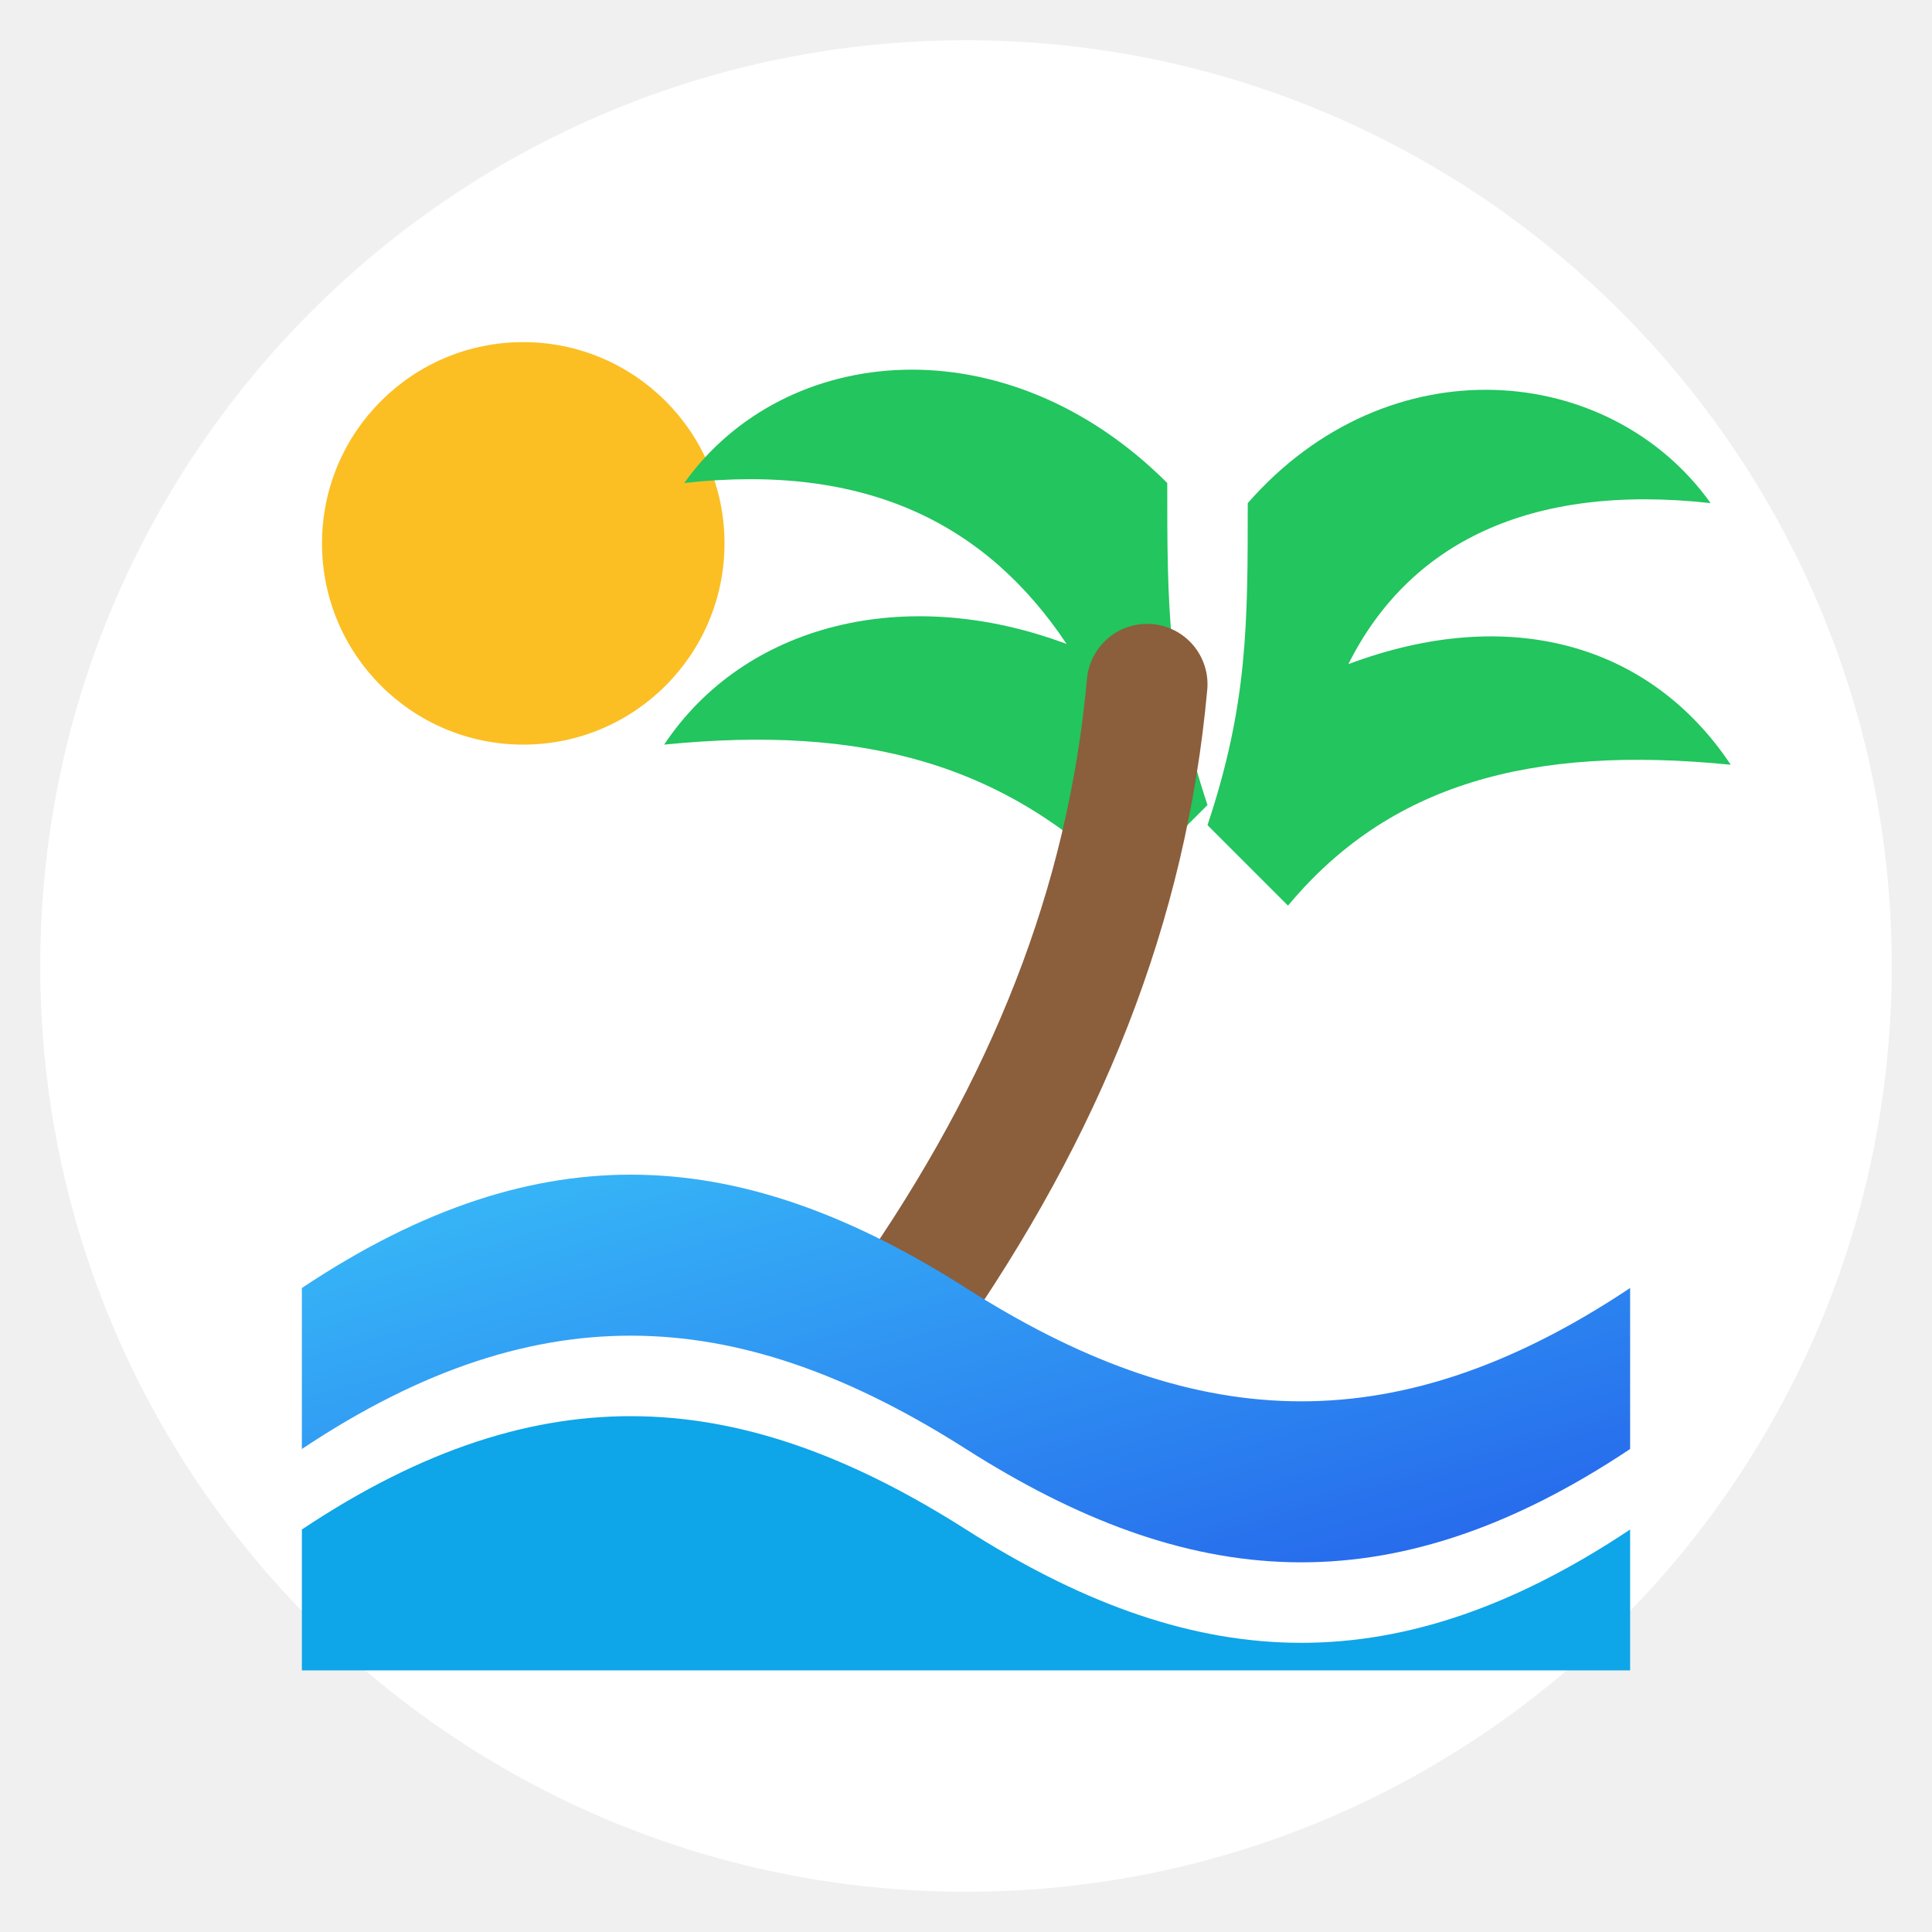
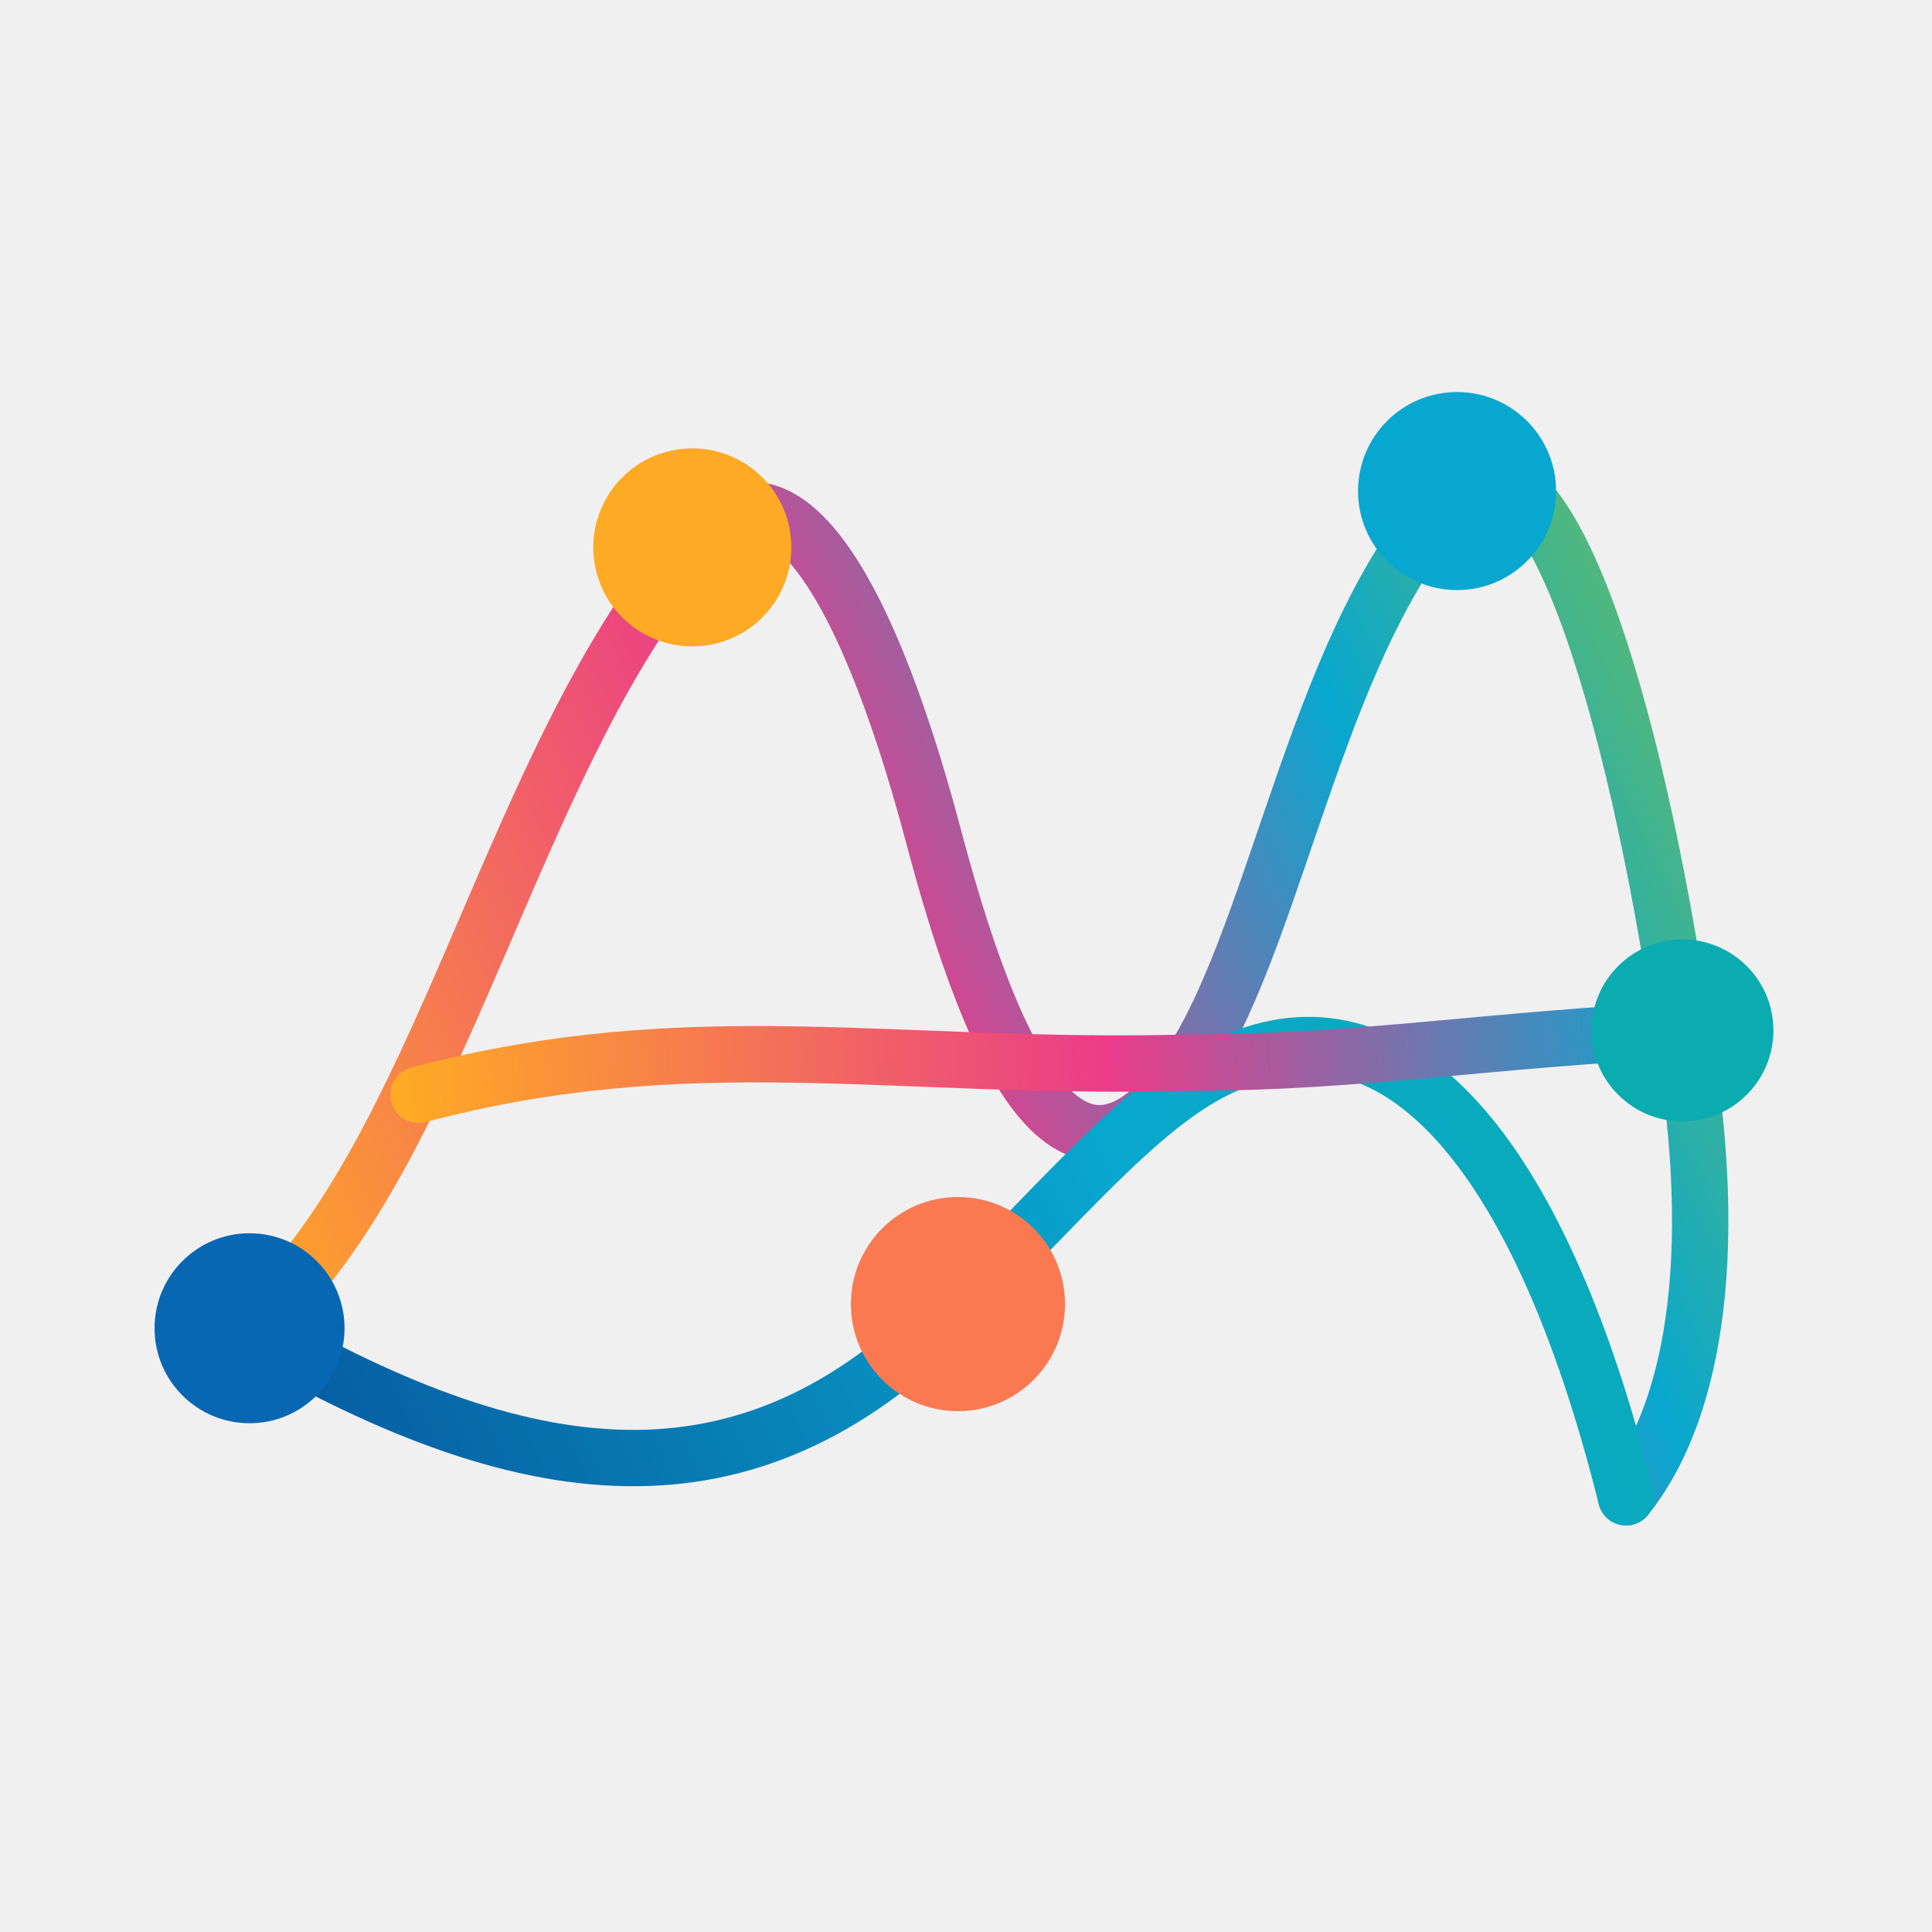
- <svg xmlns="http://www.w3.org/2000/svg" viewBox="0 0 96 96" role="img" aria-label="Morro Digital">
-   <defs>
-     <linearGradient id="sea" x1="0" y1="0" x2="1" y2="1">
-       <stop offset="0" stop-color="#38bdf8" />
-       <stop offset="1" stop-color="#2563eb" />
-     </linearGradient>
-   </defs>
-   <circle cx="48" cy="48" r="46" fill="#fff" />
-   <circle cx="26" cy="27" r="10" fill="#fbbf24" />
-   <g fill="#22c55e">
-     <path d="M58 24c-8-8-19-7-24 0 9-1 15 2 19 8-8-3-16-1-20 5 10-1 17 1 23 7l4-4c-2-6-2-10-2-16Z" />
-     <path d="M62 25c7-8 18-7 23 0-9-1-15 2-18 8 8-3 15-1 19 5-10-1-17 1-22 7l-4-4c2-6 2-10 2-16Z" />
+ <svg xmlns="http://www.w3.org/2000/svg" width="240" height="240" viewBox="0 0 240 240" role="img" aria-label="morro symbol">
+   <g>
+     <defs>
+       <linearGradient id="g-local" gradientUnits="userSpaceOnUse" x1="30" y1="165" x2="210" y2="80">
+         <stop offset="0" stop-color="#FFAA24" />
+         <stop offset=".45" stop-color="#EA3C89" />
+         <stop offset=".78" stop-color="#08A7CF" />
+         <stop offset="1" stop-color="#5CBA71" />
+       </linearGradient>
+       <linearGradient id="g-shared" gradientUnits="userSpaceOnUse" x1="30" y1="180" x2="200" y2="100">
+         <stop offset="0" stop-color="#07579E" />
+         <stop offset=".6" stop-color="#08A7CF" />
+         <stop offset="1" stop-color="#0AACB0" />
+       </linearGradient>
+       <linearGradient id="g-energy" gradientUnits="userSpaceOnUse" x1="50" y1="140" x2="210" y2="130">
+         <stop offset="0" stop-color="#FFAA24" />
+         <stop offset=".55" stop-color="#EA3C89" />
+         <stop offset="1" stop-color="#08A7CF" />
+       </linearGradient>
+     </defs>
+     <path d="M31 165 C55 144 63 95 86 68 C96 55 107 70 116 104 C125 138 135 151 148 132 C159 115 164 78 181 61 C192 51 203 87 209 128 C214 157 210 176 202 186" fill="none" stroke="url(#g-local)" stroke-width="7.0" stroke-linecap="round" stroke-linejoin="round" />
+     <path d="M31 165 C67 186 94 188 119 162 C134 147 143 136 153 132 C173 123 191 142 202 186" fill="none" stroke="url(#g-shared)" stroke-width="7.0" stroke-linecap="round" stroke-linejoin="round" />
+     <path d="M52 136 C86 127 111 133 148 132 C169 132 186 129 209 128" fill="none" stroke="url(#g-energy)" stroke-width="7.0" stroke-linecap="round" stroke-linejoin="round" />
+     <circle cx="31" cy="165" r="11.8" fill="#0867B2" />
+     <circle cx="86" cy="68" r="12.3" fill="#FFAA24" />
+     <circle cx="119" cy="162" r="13.3" fill="#FA7951" />
+     <circle cx="181" cy="61" r="12.3" fill="#08A7CF" />
+     <circle cx="209" cy="128" r="11.3" fill="#0AACB0" />
  </g>
-   <path d="M57 34c-1 11-5 21-12 31" fill="none" stroke="#8b5e3c" stroke-width="6" stroke-linecap="round" />
-   <path d="M15 64c12-8 22-7 33 0s21 8 33 0v8c-12 8-22 7-33 0s-21-8-33 0Z" fill="url(#sea)" />
-   <path d="M15 76c12-8 22-7 33 0s21 8 33 0v7H15Z" fill="#0ea5e9" />
</svg>
